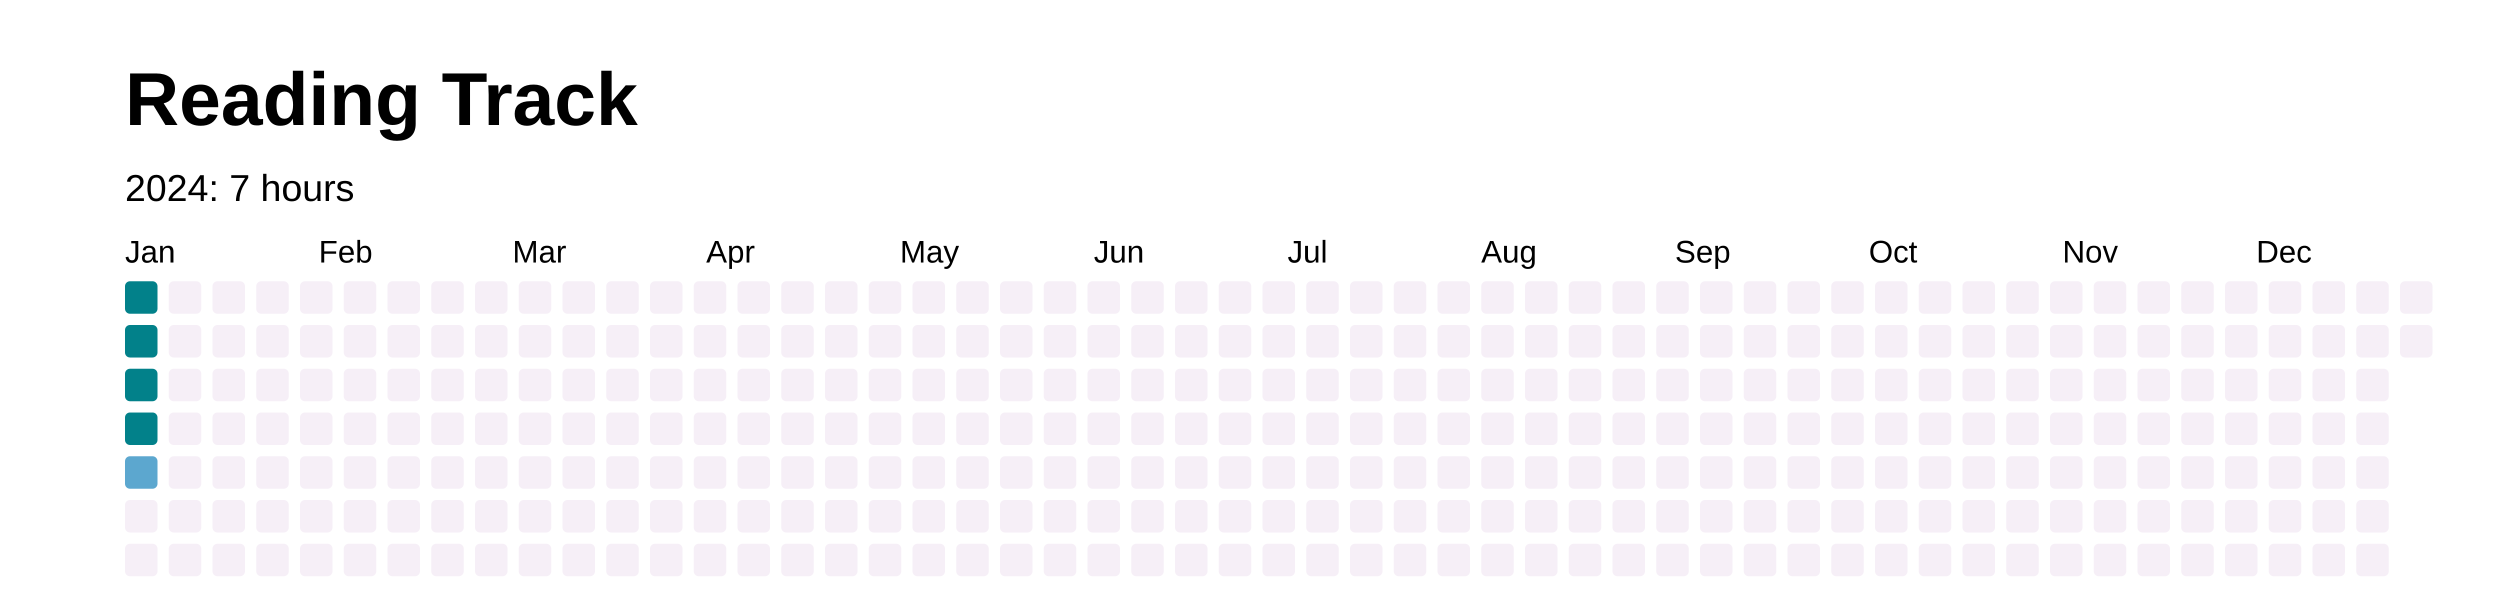
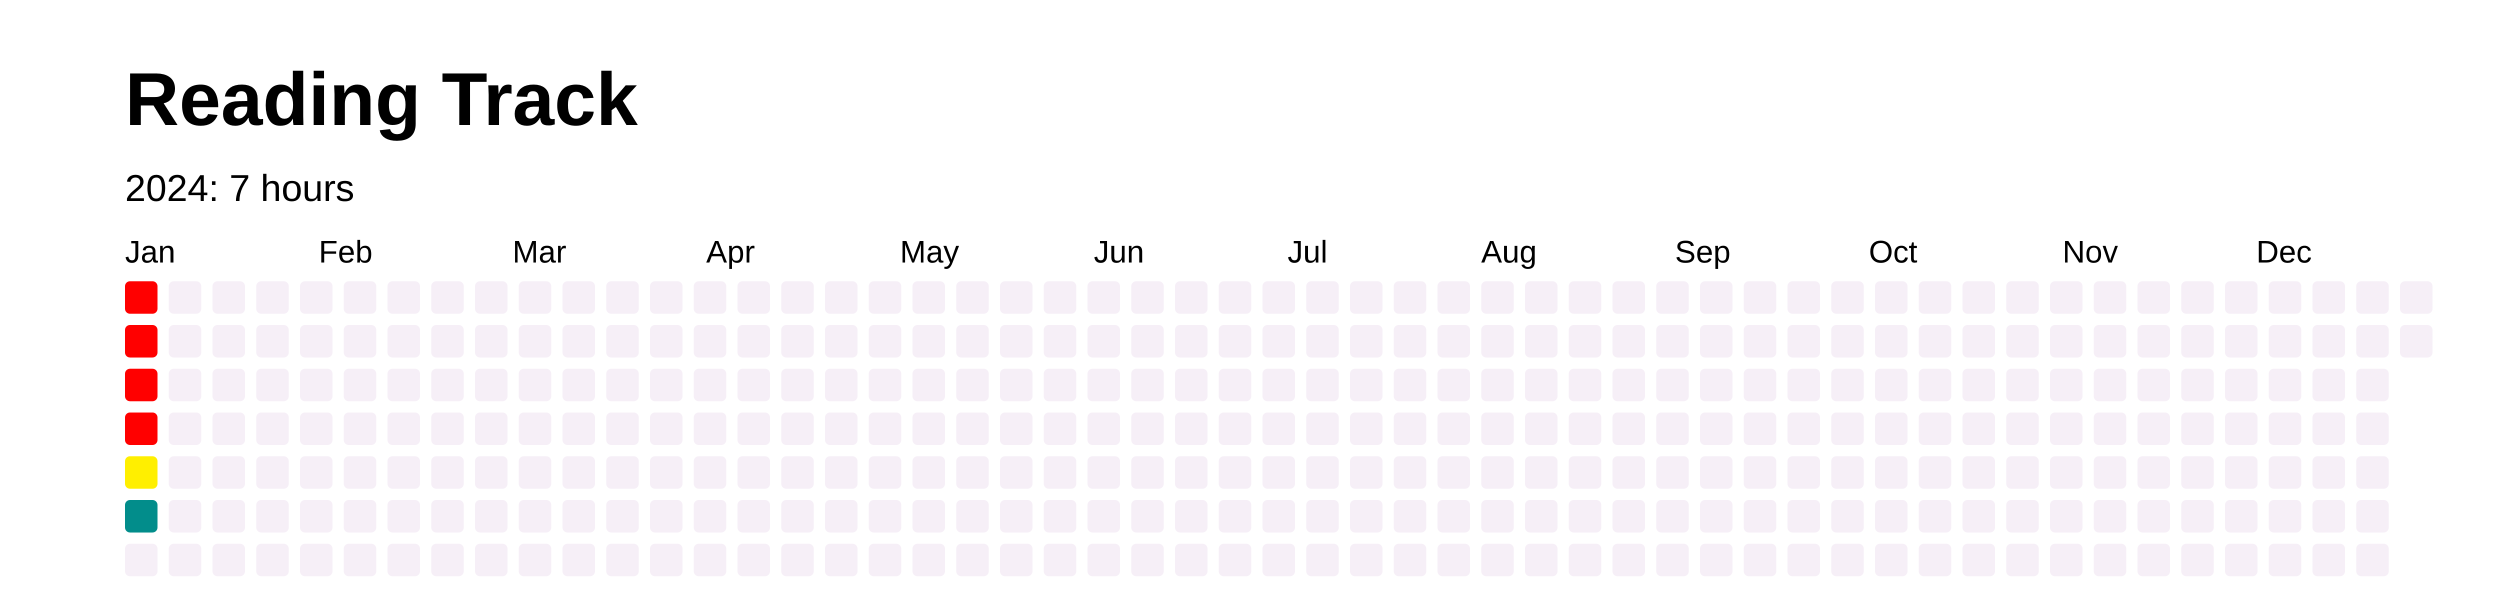
<svg xmlns="http://www.w3.org/2000/svg" baseProfile="full" height="48mm" version="1.1" viewBox="0,0,200,48" width="200mm">
  <defs />
  <rect fill="#FFFFFF" height="48" width="200" x="0" y="0" />
  <text fill="#000000" style="font-size:6px; font-family:Arial; font-weight:bold;" x="10" y="10">Reading Track</text>
  <text dominant-baseline="hanging" fill="#000000" style="font-size:3.0px; font-family:Arial;" x="10" y="14">2024: 7 hours</text>
  <text fill="#000000" style="font-size:2.5px; font-family:Arial" x="10.0" y="21.0">Jan</text>
  <text fill="#000000" style="font-size:2.5px; font-family:Arial" x="25.5" y="21.0">Feb</text>
  <text fill="#000000" style="font-size:2.5px; font-family:Arial" x="41.0" y="21.0">Mar</text>
  <text fill="#000000" style="font-size:2.5px; font-family:Arial" x="56.5" y="21.0">Apr</text>
  <text fill="#000000" style="font-size:2.5px; font-family:Arial" x="72.0" y="21.0">May</text>
  <text fill="#000000" style="font-size:2.5px; font-family:Arial" x="87.5" y="21.0">Jun</text>
  <text fill="#000000" style="font-size:2.5px; font-family:Arial" x="103.0" y="21.0">Jul</text>
  <text fill="#000000" style="font-size:2.5px; font-family:Arial" x="118.5" y="21.0">Aug</text>
  <text fill="#000000" style="font-size:2.5px; font-family:Arial" x="134.0" y="21.0">Sep</text>
  <text fill="#000000" style="font-size:2.5px; font-family:Arial" x="149.5" y="21.0">Oct</text>
  <text fill="#000000" style="font-size:2.5px; font-family:Arial" x="165.0" y="21.0">Nov</text>
  <text fill="#000000" style="font-size:2.5px; font-family:Arial" x="180.5" y="21.0">Dec</text>
-   <rect fill="#02818a" height="2.6" rx="0.4" ry="0.4" width="2.6" x="10.0" y="22.5" />
-   <rect fill="#02818a" height="2.6" rx="0.4" ry="0.4" width="2.6" x="10.0" y="26.0" />
-   <rect fill="#02818a" height="2.6" rx="0.4" ry="0.4" width="2.6" x="10.0" y="29.5" />
-   <rect fill="#02818a" height="2.6" rx="0.4" ry="0.4" width="2.6" x="10.0" y="33.0" />
-   <rect fill="#5ca7cf" height="2.6" rx="0.4" ry="0.4" width="2.6" x="10.0" y="36.5" />
-   <rect fill="#f6eff7" height="2.6" rx="0.4" ry="0.4" width="2.6" x="10.0" y="40.0" />
+   <rect fill="red" height="2.6" rx="0.4" ry="0.4" width="2.6" x="10.0" y="22.5" />
+   <rect fill="red" height="2.6" rx="0.4" ry="0.4" width="2.6" x="10.0" y="26.0" />
+   <rect fill="red" height="2.6" rx="0.4" ry="0.4" width="2.6" x="10.0" y="29.5" />
+   <rect fill="red" height="2.6" rx="0.4" ry="0.4" width="2.6" x="10.0" y="33.0" />
+   <rect fill="#ffef00" height="2.6" rx="0.4" ry="0.4" width="2.6" x="10.0" y="36.5" />
+   <rect fill="#028d8b" height="2.6" rx="0.4" ry="0.4" width="2.6" x="10.0" y="40.0" />
  <rect fill="#f6eff7" height="2.6" rx="0.4" ry="0.4" width="2.6" x="10.0" y="43.5" />
  <rect fill="#f6eff7" height="2.6" rx="0.4" ry="0.4" width="2.6" x="13.5" y="22.5" />
  <rect fill="#f6eff7" height="2.6" rx="0.4" ry="0.4" width="2.6" x="13.5" y="26.0" />
  <rect fill="#f6eff7" height="2.6" rx="0.4" ry="0.4" width="2.6" x="13.5" y="29.5" />
  <rect fill="#f6eff7" height="2.6" rx="0.4" ry="0.4" width="2.6" x="13.5" y="33.0" />
  <rect fill="#f6eff7" height="2.6" rx="0.4" ry="0.4" width="2.6" x="13.5" y="36.5" />
  <rect fill="#f6eff7" height="2.6" rx="0.4" ry="0.4" width="2.6" x="13.5" y="40.0" />
  <rect fill="#f6eff7" height="2.6" rx="0.4" ry="0.4" width="2.6" x="13.5" y="43.5" />
  <rect fill="#f6eff7" height="2.6" rx="0.4" ry="0.4" width="2.6" x="17.0" y="22.5" />
  <rect fill="#f6eff7" height="2.6" rx="0.4" ry="0.4" width="2.6" x="17.0" y="26.0" />
  <rect fill="#f6eff7" height="2.6" rx="0.4" ry="0.4" width="2.6" x="17.0" y="29.5" />
  <rect fill="#f6eff7" height="2.6" rx="0.4" ry="0.4" width="2.6" x="17.0" y="33.0" />
  <rect fill="#f6eff7" height="2.6" rx="0.4" ry="0.4" width="2.6" x="17.0" y="36.5" />
  <rect fill="#f6eff7" height="2.6" rx="0.4" ry="0.4" width="2.6" x="17.0" y="40.0" />
  <rect fill="#f6eff7" height="2.6" rx="0.4" ry="0.4" width="2.6" x="17.0" y="43.5" />
  <rect fill="#f6eff7" height="2.6" rx="0.4" ry="0.4" width="2.6" x="20.5" y="22.5" />
  <rect fill="#f6eff7" height="2.6" rx="0.4" ry="0.4" width="2.6" x="20.5" y="26.0" />
  <rect fill="#f6eff7" height="2.6" rx="0.4" ry="0.4" width="2.6" x="20.5" y="29.5" />
  <rect fill="#f6eff7" height="2.6" rx="0.4" ry="0.4" width="2.6" x="20.5" y="33.0" />
  <rect fill="#f6eff7" height="2.6" rx="0.4" ry="0.4" width="2.6" x="20.5" y="36.5" />
  <rect fill="#f6eff7" height="2.6" rx="0.4" ry="0.4" width="2.6" x="20.5" y="40.0" />
  <rect fill="#f6eff7" height="2.6" rx="0.4" ry="0.4" width="2.6" x="20.5" y="43.5" />
  <rect fill="#f6eff7" height="2.6" rx="0.4" ry="0.4" width="2.6" x="24.0" y="22.5" />
  <rect fill="#f6eff7" height="2.6" rx="0.4" ry="0.4" width="2.6" x="24.0" y="26.0" />
  <rect fill="#f6eff7" height="2.6" rx="0.4" ry="0.4" width="2.6" x="24.0" y="29.5" />
  <rect fill="#f6eff7" height="2.6" rx="0.4" ry="0.4" width="2.6" x="24.0" y="33.0" />
  <rect fill="#f6eff7" height="2.6" rx="0.4" ry="0.4" width="2.6" x="24.0" y="36.5" />
  <rect fill="#f6eff7" height="2.6" rx="0.4" ry="0.4" width="2.6" x="24.0" y="40.0" />
  <rect fill="#f6eff7" height="2.6" rx="0.4" ry="0.4" width="2.6" x="24.0" y="43.5" />
  <rect fill="#f6eff7" height="2.6" rx="0.4" ry="0.4" width="2.6" x="27.5" y="22.5" />
  <rect fill="#f6eff7" height="2.6" rx="0.4" ry="0.4" width="2.6" x="27.5" y="26.0" />
  <rect fill="#f6eff7" height="2.6" rx="0.4" ry="0.4" width="2.6" x="27.5" y="29.5" />
  <rect fill="#f6eff7" height="2.6" rx="0.4" ry="0.4" width="2.6" x="27.5" y="33.0" />
  <rect fill="#f6eff7" height="2.6" rx="0.4" ry="0.4" width="2.6" x="27.5" y="36.5" />
  <rect fill="#f6eff7" height="2.6" rx="0.4" ry="0.4" width="2.6" x="27.5" y="40.0" />
  <rect fill="#f6eff7" height="2.6" rx="0.4" ry="0.4" width="2.6" x="27.5" y="43.5" />
  <rect fill="#f6eff7" height="2.6" rx="0.4" ry="0.4" width="2.6" x="31.0" y="22.5" />
  <rect fill="#f6eff7" height="2.6" rx="0.4" ry="0.4" width="2.6" x="31.0" y="26.0" />
  <rect fill="#f6eff7" height="2.6" rx="0.4" ry="0.4" width="2.6" x="31.0" y="29.5" />
  <rect fill="#f6eff7" height="2.6" rx="0.4" ry="0.4" width="2.6" x="31.0" y="33.0" />
  <rect fill="#f6eff7" height="2.6" rx="0.4" ry="0.4" width="2.6" x="31.0" y="36.5" />
  <rect fill="#f6eff7" height="2.6" rx="0.4" ry="0.4" width="2.6" x="31.0" y="40.0" />
  <rect fill="#f6eff7" height="2.6" rx="0.4" ry="0.4" width="2.6" x="31.0" y="43.5" />
  <rect fill="#f6eff7" height="2.6" rx="0.4" ry="0.4" width="2.6" x="34.5" y="22.5" />
  <rect fill="#f6eff7" height="2.6" rx="0.4" ry="0.4" width="2.6" x="34.5" y="26.0" />
  <rect fill="#f6eff7" height="2.6" rx="0.4" ry="0.4" width="2.6" x="34.5" y="29.5" />
  <rect fill="#f6eff7" height="2.6" rx="0.4" ry="0.4" width="2.6" x="34.5" y="33.0" />
  <rect fill="#f6eff7" height="2.6" rx="0.4" ry="0.4" width="2.6" x="34.5" y="36.5" />
  <rect fill="#f6eff7" height="2.6" rx="0.4" ry="0.4" width="2.6" x="34.5" y="40.0" />
  <rect fill="#f6eff7" height="2.6" rx="0.4" ry="0.4" width="2.6" x="34.5" y="43.5" />
  <rect fill="#f6eff7" height="2.6" rx="0.4" ry="0.4" width="2.6" x="38.0" y="22.5" />
  <rect fill="#f6eff7" height="2.6" rx="0.4" ry="0.4" width="2.6" x="38.0" y="26.0" />
  <rect fill="#f6eff7" height="2.6" rx="0.4" ry="0.4" width="2.6" x="38.0" y="29.5" />
  <rect fill="#f6eff7" height="2.6" rx="0.4" ry="0.4" width="2.6" x="38.0" y="33.0" />
  <rect fill="#f6eff7" height="2.6" rx="0.4" ry="0.4" width="2.6" x="38.0" y="36.5" />
  <rect fill="#f6eff7" height="2.6" rx="0.4" ry="0.4" width="2.6" x="38.0" y="40.0" />
  <rect fill="#f6eff7" height="2.6" rx="0.4" ry="0.4" width="2.6" x="38.0" y="43.5" />
  <rect fill="#f6eff7" height="2.6" rx="0.4" ry="0.4" width="2.6" x="41.5" y="22.5" />
  <rect fill="#f6eff7" height="2.6" rx="0.4" ry="0.4" width="2.6" x="41.5" y="26.0" />
  <rect fill="#f6eff7" height="2.6" rx="0.4" ry="0.4" width="2.6" x="41.5" y="29.5" />
  <rect fill="#f6eff7" height="2.6" rx="0.4" ry="0.4" width="2.6" x="41.5" y="33.0" />
  <rect fill="#f6eff7" height="2.6" rx="0.4" ry="0.4" width="2.6" x="41.5" y="36.5" />
  <rect fill="#f6eff7" height="2.6" rx="0.4" ry="0.4" width="2.6" x="41.5" y="40.0" />
  <rect fill="#f6eff7" height="2.6" rx="0.4" ry="0.4" width="2.6" x="41.5" y="43.5" />
  <rect fill="#f6eff7" height="2.6" rx="0.4" ry="0.4" width="2.6" x="45.0" y="22.5" />
  <rect fill="#f6eff7" height="2.6" rx="0.4" ry="0.4" width="2.6" x="45.0" y="26.0" />
  <rect fill="#f6eff7" height="2.6" rx="0.4" ry="0.4" width="2.6" x="45.0" y="29.5" />
  <rect fill="#f6eff7" height="2.6" rx="0.4" ry="0.4" width="2.6" x="45.0" y="33.0" />
  <rect fill="#f6eff7" height="2.6" rx="0.4" ry="0.4" width="2.6" x="45.0" y="36.5" />
  <rect fill="#f6eff7" height="2.6" rx="0.4" ry="0.4" width="2.6" x="45.0" y="40.0" />
  <rect fill="#f6eff7" height="2.6" rx="0.4" ry="0.4" width="2.6" x="45.0" y="43.5" />
  <rect fill="#f6eff7" height="2.6" rx="0.4" ry="0.4" width="2.6" x="48.5" y="22.5" />
  <rect fill="#f6eff7" height="2.6" rx="0.4" ry="0.4" width="2.6" x="48.5" y="26.0" />
  <rect fill="#f6eff7" height="2.6" rx="0.4" ry="0.4" width="2.6" x="48.5" y="29.5" />
  <rect fill="#f6eff7" height="2.6" rx="0.4" ry="0.4" width="2.6" x="48.5" y="33.0" />
  <rect fill="#f6eff7" height="2.6" rx="0.4" ry="0.4" width="2.6" x="48.5" y="36.5" />
  <rect fill="#f6eff7" height="2.6" rx="0.4" ry="0.4" width="2.6" x="48.5" y="40.0" />
  <rect fill="#f6eff7" height="2.6" rx="0.4" ry="0.4" width="2.6" x="48.5" y="43.5" />
  <rect fill="#f6eff7" height="2.6" rx="0.4" ry="0.4" width="2.6" x="52.0" y="22.5" />
  <rect fill="#f6eff7" height="2.6" rx="0.4" ry="0.4" width="2.6" x="52.0" y="26.0" />
  <rect fill="#f6eff7" height="2.6" rx="0.4" ry="0.4" width="2.6" x="52.0" y="29.5" />
  <rect fill="#f6eff7" height="2.6" rx="0.4" ry="0.4" width="2.6" x="52.0" y="33.0" />
  <rect fill="#f6eff7" height="2.6" rx="0.4" ry="0.4" width="2.6" x="52.0" y="36.5" />
  <rect fill="#f6eff7" height="2.6" rx="0.4" ry="0.4" width="2.6" x="52.0" y="40.0" />
  <rect fill="#f6eff7" height="2.6" rx="0.4" ry="0.4" width="2.6" x="52.0" y="43.5" />
  <rect fill="#f6eff7" height="2.6" rx="0.4" ry="0.4" width="2.6" x="55.5" y="22.5" />
  <rect fill="#f6eff7" height="2.6" rx="0.4" ry="0.4" width="2.6" x="55.5" y="26.0" />
  <rect fill="#f6eff7" height="2.6" rx="0.4" ry="0.4" width="2.6" x="55.5" y="29.5" />
  <rect fill="#f6eff7" height="2.6" rx="0.4" ry="0.4" width="2.6" x="55.5" y="33.0" />
  <rect fill="#f6eff7" height="2.6" rx="0.4" ry="0.4" width="2.6" x="55.5" y="36.5" />
  <rect fill="#f6eff7" height="2.6" rx="0.4" ry="0.4" width="2.6" x="55.5" y="40.0" />
  <rect fill="#f6eff7" height="2.6" rx="0.4" ry="0.4" width="2.6" x="55.5" y="43.5" />
  <rect fill="#f6eff7" height="2.6" rx="0.4" ry="0.4" width="2.6" x="59.0" y="22.5" />
  <rect fill="#f6eff7" height="2.6" rx="0.4" ry="0.4" width="2.6" x="59.0" y="26.0" />
  <rect fill="#f6eff7" height="2.6" rx="0.4" ry="0.4" width="2.6" x="59.0" y="29.5" />
  <rect fill="#f6eff7" height="2.6" rx="0.4" ry="0.4" width="2.6" x="59.0" y="33.0" />
  <rect fill="#f6eff7" height="2.6" rx="0.4" ry="0.4" width="2.6" x="59.0" y="36.5" />
  <rect fill="#f6eff7" height="2.6" rx="0.4" ry="0.4" width="2.6" x="59.0" y="40.0" />
  <rect fill="#f6eff7" height="2.6" rx="0.4" ry="0.4" width="2.6" x="59.0" y="43.5" />
  <rect fill="#f6eff7" height="2.6" rx="0.4" ry="0.4" width="2.6" x="62.5" y="22.5" />
  <rect fill="#f6eff7" height="2.6" rx="0.4" ry="0.4" width="2.6" x="62.5" y="26.0" />
  <rect fill="#f6eff7" height="2.6" rx="0.4" ry="0.4" width="2.6" x="62.5" y="29.5" />
  <rect fill="#f6eff7" height="2.6" rx="0.4" ry="0.4" width="2.6" x="62.5" y="33.0" />
  <rect fill="#f6eff7" height="2.6" rx="0.4" ry="0.4" width="2.6" x="62.5" y="36.5" />
  <rect fill="#f6eff7" height="2.6" rx="0.4" ry="0.4" width="2.6" x="62.5" y="40.0" />
  <rect fill="#f6eff7" height="2.6" rx="0.4" ry="0.4" width="2.6" x="62.5" y="43.5" />
  <rect fill="#f6eff7" height="2.6" rx="0.4" ry="0.4" width="2.6" x="66.0" y="22.5" />
  <rect fill="#f6eff7" height="2.6" rx="0.4" ry="0.4" width="2.6" x="66.0" y="26.0" />
  <rect fill="#f6eff7" height="2.6" rx="0.4" ry="0.4" width="2.6" x="66.0" y="29.5" />
  <rect fill="#f6eff7" height="2.6" rx="0.4" ry="0.4" width="2.6" x="66.0" y="33.0" />
  <rect fill="#f6eff7" height="2.6" rx="0.4" ry="0.4" width="2.6" x="66.0" y="36.5" />
  <rect fill="#f6eff7" height="2.6" rx="0.4" ry="0.4" width="2.6" x="66.0" y="40.0" />
  <rect fill="#f6eff7" height="2.6" rx="0.4" ry="0.4" width="2.6" x="66.0" y="43.5" />
  <rect fill="#f6eff7" height="2.6" rx="0.4" ry="0.4" width="2.6" x="69.5" y="22.5" />
  <rect fill="#f6eff7" height="2.6" rx="0.4" ry="0.4" width="2.6" x="69.5" y="26.0" />
  <rect fill="#f6eff7" height="2.6" rx="0.4" ry="0.4" width="2.6" x="69.5" y="29.5" />
  <rect fill="#f6eff7" height="2.6" rx="0.4" ry="0.4" width="2.6" x="69.5" y="33.0" />
  <rect fill="#f6eff7" height="2.6" rx="0.4" ry="0.4" width="2.6" x="69.5" y="36.5" />
  <rect fill="#f6eff7" height="2.6" rx="0.4" ry="0.4" width="2.6" x="69.5" y="40.0" />
  <rect fill="#f6eff7" height="2.6" rx="0.4" ry="0.4" width="2.6" x="69.5" y="43.5" />
  <rect fill="#f6eff7" height="2.6" rx="0.4" ry="0.4" width="2.6" x="73.0" y="22.5" />
  <rect fill="#f6eff7" height="2.6" rx="0.4" ry="0.4" width="2.6" x="73.0" y="26.0" />
  <rect fill="#f6eff7" height="2.6" rx="0.4" ry="0.4" width="2.6" x="73.0" y="29.5" />
  <rect fill="#f6eff7" height="2.6" rx="0.4" ry="0.4" width="2.6" x="73.0" y="33.0" />
  <rect fill="#f6eff7" height="2.6" rx="0.4" ry="0.4" width="2.6" x="73.0" y="36.5" />
  <rect fill="#f6eff7" height="2.6" rx="0.4" ry="0.4" width="2.6" x="73.0" y="40.0" />
  <rect fill="#f6eff7" height="2.6" rx="0.4" ry="0.4" width="2.6" x="73.0" y="43.5" />
  <rect fill="#f6eff7" height="2.6" rx="0.4" ry="0.4" width="2.6" x="76.5" y="22.5" />
  <rect fill="#f6eff7" height="2.6" rx="0.4" ry="0.4" width="2.6" x="76.5" y="26.0" />
  <rect fill="#f6eff7" height="2.6" rx="0.4" ry="0.4" width="2.6" x="76.5" y="29.5" />
  <rect fill="#f6eff7" height="2.6" rx="0.4" ry="0.4" width="2.6" x="76.5" y="33.0" />
  <rect fill="#f6eff7" height="2.6" rx="0.4" ry="0.4" width="2.6" x="76.5" y="36.5" />
  <rect fill="#f6eff7" height="2.6" rx="0.4" ry="0.4" width="2.6" x="76.5" y="40.0" />
  <rect fill="#f6eff7" height="2.6" rx="0.4" ry="0.4" width="2.6" x="76.5" y="43.5" />
  <rect fill="#f6eff7" height="2.6" rx="0.4" ry="0.4" width="2.6" x="80.0" y="22.5" />
  <rect fill="#f6eff7" height="2.6" rx="0.4" ry="0.4" width="2.6" x="80.0" y="26.0" />
  <rect fill="#f6eff7" height="2.6" rx="0.4" ry="0.4" width="2.6" x="80.0" y="29.5" />
  <rect fill="#f6eff7" height="2.6" rx="0.4" ry="0.4" width="2.6" x="80.0" y="33.0" />
  <rect fill="#f6eff7" height="2.6" rx="0.4" ry="0.4" width="2.6" x="80.0" y="36.5" />
  <rect fill="#f6eff7" height="2.6" rx="0.4" ry="0.4" width="2.6" x="80.0" y="40.0" />
  <rect fill="#f6eff7" height="2.6" rx="0.4" ry="0.4" width="2.6" x="80.0" y="43.5" />
  <rect fill="#f6eff7" height="2.6" rx="0.4" ry="0.4" width="2.6" x="83.5" y="22.5" />
  <rect fill="#f6eff7" height="2.6" rx="0.4" ry="0.4" width="2.6" x="83.5" y="26.0" />
  <rect fill="#f6eff7" height="2.6" rx="0.4" ry="0.4" width="2.6" x="83.5" y="29.5" />
  <rect fill="#f6eff7" height="2.6" rx="0.4" ry="0.4" width="2.6" x="83.5" y="33.0" />
  <rect fill="#f6eff7" height="2.6" rx="0.4" ry="0.4" width="2.6" x="83.5" y="36.5" />
  <rect fill="#f6eff7" height="2.6" rx="0.4" ry="0.4" width="2.6" x="83.5" y="40.0" />
  <rect fill="#f6eff7" height="2.6" rx="0.4" ry="0.4" width="2.6" x="83.5" y="43.5" />
  <rect fill="#f6eff7" height="2.6" rx="0.4" ry="0.4" width="2.6" x="87.0" y="22.5" />
  <rect fill="#f6eff7" height="2.6" rx="0.4" ry="0.4" width="2.6" x="87.0" y="26.0" />
  <rect fill="#f6eff7" height="2.6" rx="0.4" ry="0.4" width="2.6" x="87.0" y="29.5" />
  <rect fill="#f6eff7" height="2.6" rx="0.4" ry="0.4" width="2.6" x="87.0" y="33.0" />
  <rect fill="#f6eff7" height="2.6" rx="0.4" ry="0.4" width="2.6" x="87.0" y="36.5" />
  <rect fill="#f6eff7" height="2.6" rx="0.4" ry="0.4" width="2.6" x="87.0" y="40.0" />
  <rect fill="#f6eff7" height="2.6" rx="0.4" ry="0.4" width="2.6" x="87.0" y="43.5" />
  <rect fill="#f6eff7" height="2.6" rx="0.4" ry="0.4" width="2.6" x="90.5" y="22.5" />
  <rect fill="#f6eff7" height="2.6" rx="0.4" ry="0.4" width="2.6" x="90.5" y="26.0" />
  <rect fill="#f6eff7" height="2.6" rx="0.4" ry="0.4" width="2.6" x="90.5" y="29.5" />
  <rect fill="#f6eff7" height="2.6" rx="0.4" ry="0.4" width="2.6" x="90.5" y="33.0" />
  <rect fill="#f6eff7" height="2.6" rx="0.4" ry="0.4" width="2.6" x="90.5" y="36.5" />
  <rect fill="#f6eff7" height="2.6" rx="0.4" ry="0.4" width="2.6" x="90.5" y="40.0" />
  <rect fill="#f6eff7" height="2.6" rx="0.4" ry="0.4" width="2.6" x="90.5" y="43.5" />
  <rect fill="#f6eff7" height="2.6" rx="0.4" ry="0.4" width="2.6" x="94.0" y="22.5" />
  <rect fill="#f6eff7" height="2.6" rx="0.4" ry="0.4" width="2.6" x="94.0" y="26.0" />
  <rect fill="#f6eff7" height="2.6" rx="0.4" ry="0.4" width="2.6" x="94.0" y="29.5" />
  <rect fill="#f6eff7" height="2.6" rx="0.4" ry="0.4" width="2.6" x="94.0" y="33.0" />
  <rect fill="#f6eff7" height="2.6" rx="0.4" ry="0.4" width="2.6" x="94.0" y="36.5" />
  <rect fill="#f6eff7" height="2.6" rx="0.4" ry="0.4" width="2.6" x="94.0" y="40.0" />
  <rect fill="#f6eff7" height="2.6" rx="0.4" ry="0.4" width="2.6" x="94.0" y="43.5" />
  <rect fill="#f6eff7" height="2.6" rx="0.4" ry="0.4" width="2.6" x="97.5" y="22.5" />
  <rect fill="#f6eff7" height="2.6" rx="0.4" ry="0.4" width="2.6" x="97.5" y="26.0" />
  <rect fill="#f6eff7" height="2.6" rx="0.4" ry="0.4" width="2.6" x="97.5" y="29.5" />
  <rect fill="#f6eff7" height="2.6" rx="0.4" ry="0.4" width="2.6" x="97.5" y="33.0" />
  <rect fill="#f6eff7" height="2.6" rx="0.4" ry="0.4" width="2.6" x="97.5" y="36.5" />
  <rect fill="#f6eff7" height="2.6" rx="0.4" ry="0.4" width="2.6" x="97.5" y="40.0" />
  <rect fill="#f6eff7" height="2.6" rx="0.4" ry="0.4" width="2.6" x="97.5" y="43.5" />
  <rect fill="#f6eff7" height="2.6" rx="0.4" ry="0.4" width="2.6" x="101.0" y="22.5" />
  <rect fill="#f6eff7" height="2.6" rx="0.4" ry="0.4" width="2.6" x="101.0" y="26.0" />
  <rect fill="#f6eff7" height="2.6" rx="0.4" ry="0.4" width="2.6" x="101.0" y="29.5" />
  <rect fill="#f6eff7" height="2.6" rx="0.4" ry="0.4" width="2.6" x="101.0" y="33.0" />
  <rect fill="#f6eff7" height="2.6" rx="0.4" ry="0.4" width="2.6" x="101.0" y="36.5" />
  <rect fill="#f6eff7" height="2.6" rx="0.4" ry="0.4" width="2.6" x="101.0" y="40.0" />
  <rect fill="#f6eff7" height="2.6" rx="0.4" ry="0.4" width="2.6" x="101.0" y="43.5" />
  <rect fill="#f6eff7" height="2.6" rx="0.4" ry="0.4" width="2.6" x="104.5" y="22.5" />
  <rect fill="#f6eff7" height="2.6" rx="0.4" ry="0.4" width="2.6" x="104.5" y="26.0" />
  <rect fill="#f6eff7" height="2.6" rx="0.4" ry="0.4" width="2.6" x="104.5" y="29.5" />
  <rect fill="#f6eff7" height="2.6" rx="0.4" ry="0.4" width="2.6" x="104.5" y="33.0" />
  <rect fill="#f6eff7" height="2.6" rx="0.4" ry="0.4" width="2.6" x="104.5" y="36.5" />
  <rect fill="#f6eff7" height="2.6" rx="0.4" ry="0.4" width="2.6" x="104.5" y="40.0" />
  <rect fill="#f6eff7" height="2.6" rx="0.4" ry="0.4" width="2.6" x="104.5" y="43.5" />
  <rect fill="#f6eff7" height="2.6" rx="0.4" ry="0.4" width="2.6" x="108.0" y="22.5" />
  <rect fill="#f6eff7" height="2.6" rx="0.4" ry="0.4" width="2.6" x="108.0" y="26.0" />
  <rect fill="#f6eff7" height="2.6" rx="0.4" ry="0.4" width="2.6" x="108.0" y="29.5" />
  <rect fill="#f6eff7" height="2.6" rx="0.4" ry="0.4" width="2.6" x="108.0" y="33.0" />
  <rect fill="#f6eff7" height="2.6" rx="0.4" ry="0.4" width="2.6" x="108.0" y="36.5" />
  <rect fill="#f6eff7" height="2.6" rx="0.4" ry="0.4" width="2.6" x="108.0" y="40.0" />
  <rect fill="#f6eff7" height="2.6" rx="0.4" ry="0.4" width="2.6" x="108.0" y="43.5" />
  <rect fill="#f6eff7" height="2.6" rx="0.4" ry="0.4" width="2.6" x="111.5" y="22.5" />
  <rect fill="#f6eff7" height="2.6" rx="0.4" ry="0.4" width="2.6" x="111.5" y="26.0" />
  <rect fill="#f6eff7" height="2.6" rx="0.4" ry="0.4" width="2.6" x="111.5" y="29.5" />
  <rect fill="#f6eff7" height="2.6" rx="0.4" ry="0.4" width="2.6" x="111.5" y="33.0" />
  <rect fill="#f6eff7" height="2.6" rx="0.4" ry="0.4" width="2.6" x="111.5" y="36.5" />
  <rect fill="#f6eff7" height="2.6" rx="0.4" ry="0.4" width="2.6" x="111.5" y="40.0" />
  <rect fill="#f6eff7" height="2.6" rx="0.4" ry="0.4" width="2.6" x="111.5" y="43.5" />
  <rect fill="#f6eff7" height="2.6" rx="0.4" ry="0.4" width="2.6" x="115.0" y="22.5" />
  <rect fill="#f6eff7" height="2.6" rx="0.4" ry="0.4" width="2.6" x="115.0" y="26.0" />
  <rect fill="#f6eff7" height="2.6" rx="0.4" ry="0.4" width="2.6" x="115.0" y="29.5" />
  <rect fill="#f6eff7" height="2.6" rx="0.4" ry="0.4" width="2.6" x="115.0" y="33.0" />
  <rect fill="#f6eff7" height="2.6" rx="0.4" ry="0.4" width="2.6" x="115.0" y="36.5" />
  <rect fill="#f6eff7" height="2.6" rx="0.4" ry="0.4" width="2.6" x="115.0" y="40.0" />
  <rect fill="#f6eff7" height="2.6" rx="0.4" ry="0.4" width="2.6" x="115.0" y="43.5" />
  <rect fill="#f6eff7" height="2.6" rx="0.4" ry="0.4" width="2.6" x="118.5" y="22.5" />
  <rect fill="#f6eff7" height="2.6" rx="0.4" ry="0.4" width="2.6" x="118.5" y="26.0" />
  <rect fill="#f6eff7" height="2.6" rx="0.4" ry="0.4" width="2.6" x="118.5" y="29.5" />
  <rect fill="#f6eff7" height="2.6" rx="0.4" ry="0.4" width="2.6" x="118.5" y="33.0" />
  <rect fill="#f6eff7" height="2.6" rx="0.4" ry="0.4" width="2.6" x="118.5" y="36.5" />
  <rect fill="#f6eff7" height="2.6" rx="0.4" ry="0.4" width="2.6" x="118.5" y="40.0" />
  <rect fill="#f6eff7" height="2.6" rx="0.4" ry="0.4" width="2.6" x="118.5" y="43.5" />
  <rect fill="#f6eff7" height="2.6" rx="0.4" ry="0.4" width="2.6" x="122.0" y="22.5" />
  <rect fill="#f6eff7" height="2.6" rx="0.4" ry="0.4" width="2.6" x="122.0" y="26.0" />
  <rect fill="#f6eff7" height="2.6" rx="0.4" ry="0.4" width="2.6" x="122.0" y="29.5" />
  <rect fill="#f6eff7" height="2.6" rx="0.4" ry="0.4" width="2.6" x="122.0" y="33.0" />
  <rect fill="#f6eff7" height="2.6" rx="0.4" ry="0.4" width="2.6" x="122.0" y="36.5" />
  <rect fill="#f6eff7" height="2.6" rx="0.4" ry="0.4" width="2.6" x="122.0" y="40.0" />
  <rect fill="#f6eff7" height="2.6" rx="0.4" ry="0.4" width="2.6" x="122.0" y="43.5" />
  <rect fill="#f6eff7" height="2.6" rx="0.4" ry="0.4" width="2.6" x="125.5" y="22.5" />
  <rect fill="#f6eff7" height="2.6" rx="0.4" ry="0.4" width="2.6" x="125.5" y="26.0" />
  <rect fill="#f6eff7" height="2.6" rx="0.4" ry="0.4" width="2.6" x="125.5" y="29.5" />
  <rect fill="#f6eff7" height="2.6" rx="0.4" ry="0.4" width="2.6" x="125.5" y="33.0" />
  <rect fill="#f6eff7" height="2.6" rx="0.4" ry="0.4" width="2.6" x="125.5" y="36.5" />
  <rect fill="#f6eff7" height="2.6" rx="0.4" ry="0.4" width="2.6" x="125.5" y="40.0" />
  <rect fill="#f6eff7" height="2.6" rx="0.4" ry="0.4" width="2.6" x="125.5" y="43.5" />
  <rect fill="#f6eff7" height="2.6" rx="0.4" ry="0.4" width="2.6" x="129.0" y="22.5" />
  <rect fill="#f6eff7" height="2.6" rx="0.4" ry="0.4" width="2.6" x="129.0" y="26.0" />
  <rect fill="#f6eff7" height="2.6" rx="0.4" ry="0.4" width="2.6" x="129.0" y="29.5" />
  <rect fill="#f6eff7" height="2.6" rx="0.4" ry="0.4" width="2.6" x="129.0" y="33.0" />
  <rect fill="#f6eff7" height="2.6" rx="0.4" ry="0.4" width="2.6" x="129.0" y="36.5" />
  <rect fill="#f6eff7" height="2.6" rx="0.4" ry="0.4" width="2.6" x="129.0" y="40.0" />
  <rect fill="#f6eff7" height="2.6" rx="0.4" ry="0.4" width="2.6" x="129.0" y="43.5" />
  <rect fill="#f6eff7" height="2.6" rx="0.4" ry="0.4" width="2.6" x="132.5" y="22.5" />
  <rect fill="#f6eff7" height="2.6" rx="0.4" ry="0.4" width="2.6" x="132.5" y="26.0" />
  <rect fill="#f6eff7" height="2.6" rx="0.4" ry="0.4" width="2.6" x="132.5" y="29.5" />
  <rect fill="#f6eff7" height="2.6" rx="0.4" ry="0.4" width="2.6" x="132.5" y="33.0" />
  <rect fill="#f6eff7" height="2.6" rx="0.4" ry="0.4" width="2.6" x="132.5" y="36.5" />
  <rect fill="#f6eff7" height="2.6" rx="0.4" ry="0.4" width="2.6" x="132.5" y="40.0" />
  <rect fill="#f6eff7" height="2.6" rx="0.4" ry="0.4" width="2.6" x="132.5" y="43.5" />
  <rect fill="#f6eff7" height="2.6" rx="0.4" ry="0.4" width="2.6" x="136.0" y="22.5" />
  <rect fill="#f6eff7" height="2.6" rx="0.4" ry="0.4" width="2.6" x="136.0" y="26.0" />
  <rect fill="#f6eff7" height="2.6" rx="0.4" ry="0.4" width="2.6" x="136.0" y="29.5" />
  <rect fill="#f6eff7" height="2.6" rx="0.4" ry="0.4" width="2.6" x="136.0" y="33.0" />
  <rect fill="#f6eff7" height="2.6" rx="0.4" ry="0.4" width="2.6" x="136.0" y="36.5" />
  <rect fill="#f6eff7" height="2.6" rx="0.4" ry="0.4" width="2.6" x="136.0" y="40.0" />
  <rect fill="#f6eff7" height="2.6" rx="0.4" ry="0.4" width="2.6" x="136.0" y="43.5" />
  <rect fill="#f6eff7" height="2.6" rx="0.4" ry="0.4" width="2.6" x="139.5" y="22.5" />
  <rect fill="#f6eff7" height="2.6" rx="0.4" ry="0.4" width="2.6" x="139.5" y="26.0" />
  <rect fill="#f6eff7" height="2.6" rx="0.4" ry="0.4" width="2.6" x="139.5" y="29.5" />
  <rect fill="#f6eff7" height="2.6" rx="0.4" ry="0.4" width="2.6" x="139.5" y="33.0" />
  <rect fill="#f6eff7" height="2.6" rx="0.4" ry="0.4" width="2.6" x="139.5" y="36.5" />
  <rect fill="#f6eff7" height="2.6" rx="0.4" ry="0.4" width="2.6" x="139.5" y="40.0" />
  <rect fill="#f6eff7" height="2.6" rx="0.4" ry="0.4" width="2.6" x="139.5" y="43.5" />
  <rect fill="#f6eff7" height="2.6" rx="0.4" ry="0.4" width="2.6" x="143.0" y="22.5" />
  <rect fill="#f6eff7" height="2.6" rx="0.4" ry="0.4" width="2.6" x="143.0" y="26.0" />
  <rect fill="#f6eff7" height="2.6" rx="0.4" ry="0.4" width="2.6" x="143.0" y="29.5" />
  <rect fill="#f6eff7" height="2.6" rx="0.4" ry="0.4" width="2.6" x="143.0" y="33.0" />
  <rect fill="#f6eff7" height="2.6" rx="0.4" ry="0.4" width="2.6" x="143.0" y="36.5" />
  <rect fill="#f6eff7" height="2.6" rx="0.4" ry="0.4" width="2.6" x="143.0" y="40.0" />
  <rect fill="#f6eff7" height="2.6" rx="0.4" ry="0.4" width="2.6" x="143.0" y="43.5" />
  <rect fill="#f6eff7" height="2.6" rx="0.4" ry="0.4" width="2.6" x="146.5" y="22.5" />
  <rect fill="#f6eff7" height="2.6" rx="0.4" ry="0.4" width="2.6" x="146.5" y="26.0" />
  <rect fill="#f6eff7" height="2.6" rx="0.4" ry="0.4" width="2.6" x="146.5" y="29.5" />
  <rect fill="#f6eff7" height="2.6" rx="0.4" ry="0.4" width="2.6" x="146.5" y="33.0" />
  <rect fill="#f6eff7" height="2.6" rx="0.4" ry="0.4" width="2.6" x="146.5" y="36.5" />
  <rect fill="#f6eff7" height="2.6" rx="0.4" ry="0.4" width="2.6" x="146.5" y="40.0" />
  <rect fill="#f6eff7" height="2.6" rx="0.4" ry="0.4" width="2.6" x="146.5" y="43.5" />
  <rect fill="#f6eff7" height="2.6" rx="0.4" ry="0.4" width="2.6" x="150.0" y="22.5" />
  <rect fill="#f6eff7" height="2.6" rx="0.4" ry="0.4" width="2.6" x="150.0" y="26.0" />
  <rect fill="#f6eff7" height="2.6" rx="0.4" ry="0.4" width="2.6" x="150.0" y="29.5" />
  <rect fill="#f6eff7" height="2.6" rx="0.4" ry="0.4" width="2.6" x="150.0" y="33.0" />
  <rect fill="#f6eff7" height="2.6" rx="0.4" ry="0.4" width="2.6" x="150.0" y="36.5" />
  <rect fill="#f6eff7" height="2.6" rx="0.4" ry="0.4" width="2.6" x="150.0" y="40.0" />
  <rect fill="#f6eff7" height="2.6" rx="0.4" ry="0.4" width="2.6" x="150.0" y="43.5" />
  <rect fill="#f6eff7" height="2.6" rx="0.4" ry="0.4" width="2.6" x="153.5" y="22.5" />
  <rect fill="#f6eff7" height="2.6" rx="0.4" ry="0.4" width="2.6" x="153.5" y="26.0" />
  <rect fill="#f6eff7" height="2.6" rx="0.4" ry="0.4" width="2.6" x="153.5" y="29.5" />
  <rect fill="#f6eff7" height="2.6" rx="0.4" ry="0.4" width="2.6" x="153.5" y="33.0" />
  <rect fill="#f6eff7" height="2.6" rx="0.4" ry="0.4" width="2.6" x="153.5" y="36.5" />
  <rect fill="#f6eff7" height="2.6" rx="0.4" ry="0.4" width="2.6" x="153.5" y="40.0" />
  <rect fill="#f6eff7" height="2.6" rx="0.4" ry="0.4" width="2.6" x="153.5" y="43.5" />
  <rect fill="#f6eff7" height="2.6" rx="0.4" ry="0.4" width="2.6" x="157.0" y="22.5" />
  <rect fill="#f6eff7" height="2.6" rx="0.4" ry="0.4" width="2.6" x="157.0" y="26.0" />
  <rect fill="#f6eff7" height="2.6" rx="0.4" ry="0.4" width="2.6" x="157.0" y="29.5" />
  <rect fill="#f6eff7" height="2.6" rx="0.4" ry="0.4" width="2.6" x="157.0" y="33.0" />
  <rect fill="#f6eff7" height="2.6" rx="0.4" ry="0.4" width="2.6" x="157.0" y="36.5" />
  <rect fill="#f6eff7" height="2.6" rx="0.4" ry="0.4" width="2.6" x="157.0" y="40.0" />
  <rect fill="#f6eff7" height="2.6" rx="0.4" ry="0.4" width="2.6" x="157.0" y="43.5" />
  <rect fill="#f6eff7" height="2.6" rx="0.4" ry="0.4" width="2.6" x="160.5" y="22.5" />
  <rect fill="#f6eff7" height="2.6" rx="0.4" ry="0.4" width="2.6" x="160.5" y="26.0" />
  <rect fill="#f6eff7" height="2.6" rx="0.4" ry="0.4" width="2.6" x="160.5" y="29.5" />
  <rect fill="#f6eff7" height="2.6" rx="0.4" ry="0.4" width="2.6" x="160.5" y="33.0" />
  <rect fill="#f6eff7" height="2.6" rx="0.4" ry="0.4" width="2.6" x="160.5" y="36.5" />
  <rect fill="#f6eff7" height="2.6" rx="0.4" ry="0.4" width="2.6" x="160.5" y="40.0" />
  <rect fill="#f6eff7" height="2.6" rx="0.4" ry="0.4" width="2.6" x="160.5" y="43.5" />
  <rect fill="#f6eff7" height="2.6" rx="0.4" ry="0.4" width="2.6" x="164.0" y="22.5" />
  <rect fill="#f6eff7" height="2.6" rx="0.4" ry="0.4" width="2.6" x="164.0" y="26.0" />
  <rect fill="#f6eff7" height="2.6" rx="0.4" ry="0.4" width="2.6" x="164.0" y="29.5" />
  <rect fill="#f6eff7" height="2.6" rx="0.4" ry="0.4" width="2.6" x="164.0" y="33.0" />
  <rect fill="#f6eff7" height="2.6" rx="0.4" ry="0.4" width="2.6" x="164.0" y="36.5" />
  <rect fill="#f6eff7" height="2.6" rx="0.4" ry="0.4" width="2.6" x="164.0" y="40.0" />
  <rect fill="#f6eff7" height="2.6" rx="0.4" ry="0.4" width="2.6" x="164.0" y="43.5" />
  <rect fill="#f6eff7" height="2.6" rx="0.4" ry="0.4" width="2.6" x="167.5" y="22.5" />
  <rect fill="#f6eff7" height="2.6" rx="0.4" ry="0.4" width="2.6" x="167.5" y="26.0" />
  <rect fill="#f6eff7" height="2.6" rx="0.4" ry="0.4" width="2.6" x="167.5" y="29.5" />
  <rect fill="#f6eff7" height="2.6" rx="0.4" ry="0.4" width="2.6" x="167.5" y="33.0" />
  <rect fill="#f6eff7" height="2.6" rx="0.4" ry="0.4" width="2.6" x="167.5" y="36.5" />
  <rect fill="#f6eff7" height="2.6" rx="0.4" ry="0.4" width="2.6" x="167.5" y="40.0" />
  <rect fill="#f6eff7" height="2.6" rx="0.4" ry="0.4" width="2.6" x="167.5" y="43.5" />
  <rect fill="#f6eff7" height="2.6" rx="0.4" ry="0.4" width="2.6" x="171.0" y="22.5" />
  <rect fill="#f6eff7" height="2.6" rx="0.4" ry="0.4" width="2.6" x="171.0" y="26.0" />
  <rect fill="#f6eff7" height="2.6" rx="0.4" ry="0.4" width="2.6" x="171.0" y="29.5" />
  <rect fill="#f6eff7" height="2.6" rx="0.4" ry="0.4" width="2.6" x="171.0" y="33.0" />
  <rect fill="#f6eff7" height="2.6" rx="0.4" ry="0.4" width="2.6" x="171.0" y="36.5" />
  <rect fill="#f6eff7" height="2.6" rx="0.4" ry="0.4" width="2.6" x="171.0" y="40.0" />
  <rect fill="#f6eff7" height="2.6" rx="0.4" ry="0.4" width="2.6" x="171.0" y="43.5" />
  <rect fill="#f6eff7" height="2.6" rx="0.4" ry="0.4" width="2.6" x="174.5" y="22.5" />
  <rect fill="#f6eff7" height="2.6" rx="0.4" ry="0.4" width="2.6" x="174.5" y="26.0" />
  <rect fill="#f6eff7" height="2.6" rx="0.4" ry="0.4" width="2.6" x="174.5" y="29.5" />
  <rect fill="#f6eff7" height="2.6" rx="0.4" ry="0.4" width="2.6" x="174.5" y="33.0" />
  <rect fill="#f6eff7" height="2.6" rx="0.4" ry="0.4" width="2.6" x="174.5" y="36.5" />
  <rect fill="#f6eff7" height="2.6" rx="0.4" ry="0.4" width="2.6" x="174.5" y="40.0" />
  <rect fill="#f6eff7" height="2.6" rx="0.4" ry="0.4" width="2.6" x="174.5" y="43.5" />
  <rect fill="#f6eff7" height="2.6" rx="0.4" ry="0.4" width="2.6" x="178.0" y="22.5" />
  <rect fill="#f6eff7" height="2.6" rx="0.4" ry="0.4" width="2.6" x="178.0" y="26.0" />
  <rect fill="#f6eff7" height="2.6" rx="0.4" ry="0.4" width="2.6" x="178.0" y="29.5" />
  <rect fill="#f6eff7" height="2.6" rx="0.4" ry="0.4" width="2.6" x="178.0" y="33.0" />
  <rect fill="#f6eff7" height="2.6" rx="0.4" ry="0.4" width="2.6" x="178.0" y="36.5" />
  <rect fill="#f6eff7" height="2.6" rx="0.4" ry="0.4" width="2.6" x="178.0" y="40.0" />
  <rect fill="#f6eff7" height="2.6" rx="0.4" ry="0.4" width="2.6" x="178.0" y="43.5" />
  <rect fill="#f6eff7" height="2.6" rx="0.4" ry="0.4" width="2.6" x="181.5" y="22.5" />
  <rect fill="#f6eff7" height="2.6" rx="0.4" ry="0.4" width="2.6" x="181.5" y="26.0" />
  <rect fill="#f6eff7" height="2.6" rx="0.4" ry="0.4" width="2.6" x="181.5" y="29.5" />
  <rect fill="#f6eff7" height="2.6" rx="0.4" ry="0.4" width="2.6" x="181.5" y="33.0" />
  <rect fill="#f6eff7" height="2.6" rx="0.4" ry="0.4" width="2.6" x="181.5" y="36.5" />
  <rect fill="#f6eff7" height="2.6" rx="0.4" ry="0.4" width="2.6" x="181.5" y="40.0" />
  <rect fill="#f6eff7" height="2.6" rx="0.4" ry="0.4" width="2.6" x="181.5" y="43.5" />
  <rect fill="#f6eff7" height="2.6" rx="0.4" ry="0.4" width="2.6" x="185.0" y="22.5" />
  <rect fill="#f6eff7" height="2.6" rx="0.4" ry="0.4" width="2.6" x="185.0" y="26.0" />
  <rect fill="#f6eff7" height="2.6" rx="0.4" ry="0.4" width="2.6" x="185.0" y="29.5" />
  <rect fill="#f6eff7" height="2.6" rx="0.4" ry="0.4" width="2.6" x="185.0" y="33.0" />
  <rect fill="#f6eff7" height="2.6" rx="0.4" ry="0.4" width="2.6" x="185.0" y="36.5" />
  <rect fill="#f6eff7" height="2.6" rx="0.4" ry="0.4" width="2.6" x="185.0" y="40.0" />
  <rect fill="#f6eff7" height="2.6" rx="0.4" ry="0.4" width="2.6" x="185.0" y="43.5" />
  <rect fill="#f6eff7" height="2.6" rx="0.4" ry="0.4" width="2.6" x="188.5" y="22.5" />
  <rect fill="#f6eff7" height="2.6" rx="0.4" ry="0.4" width="2.6" x="188.5" y="26.0" />
  <rect fill="#f6eff7" height="2.6" rx="0.4" ry="0.4" width="2.6" x="188.5" y="29.5" />
  <rect fill="#f6eff7" height="2.6" rx="0.4" ry="0.4" width="2.6" x="188.5" y="33.0" />
  <rect fill="#f6eff7" height="2.6" rx="0.4" ry="0.4" width="2.6" x="188.5" y="36.5" />
  <rect fill="#f6eff7" height="2.6" rx="0.4" ry="0.4" width="2.6" x="188.5" y="40.0" />
  <rect fill="#f6eff7" height="2.6" rx="0.4" ry="0.4" width="2.6" x="188.5" y="43.5" />
  <rect fill="#f6eff7" height="2.6" rx="0.4" ry="0.4" width="2.6" x="192.0" y="22.5" />
  <rect fill="#f6eff7" height="2.6" rx="0.4" ry="0.4" width="2.6" x="192.0" y="26.0" />
</svg>
